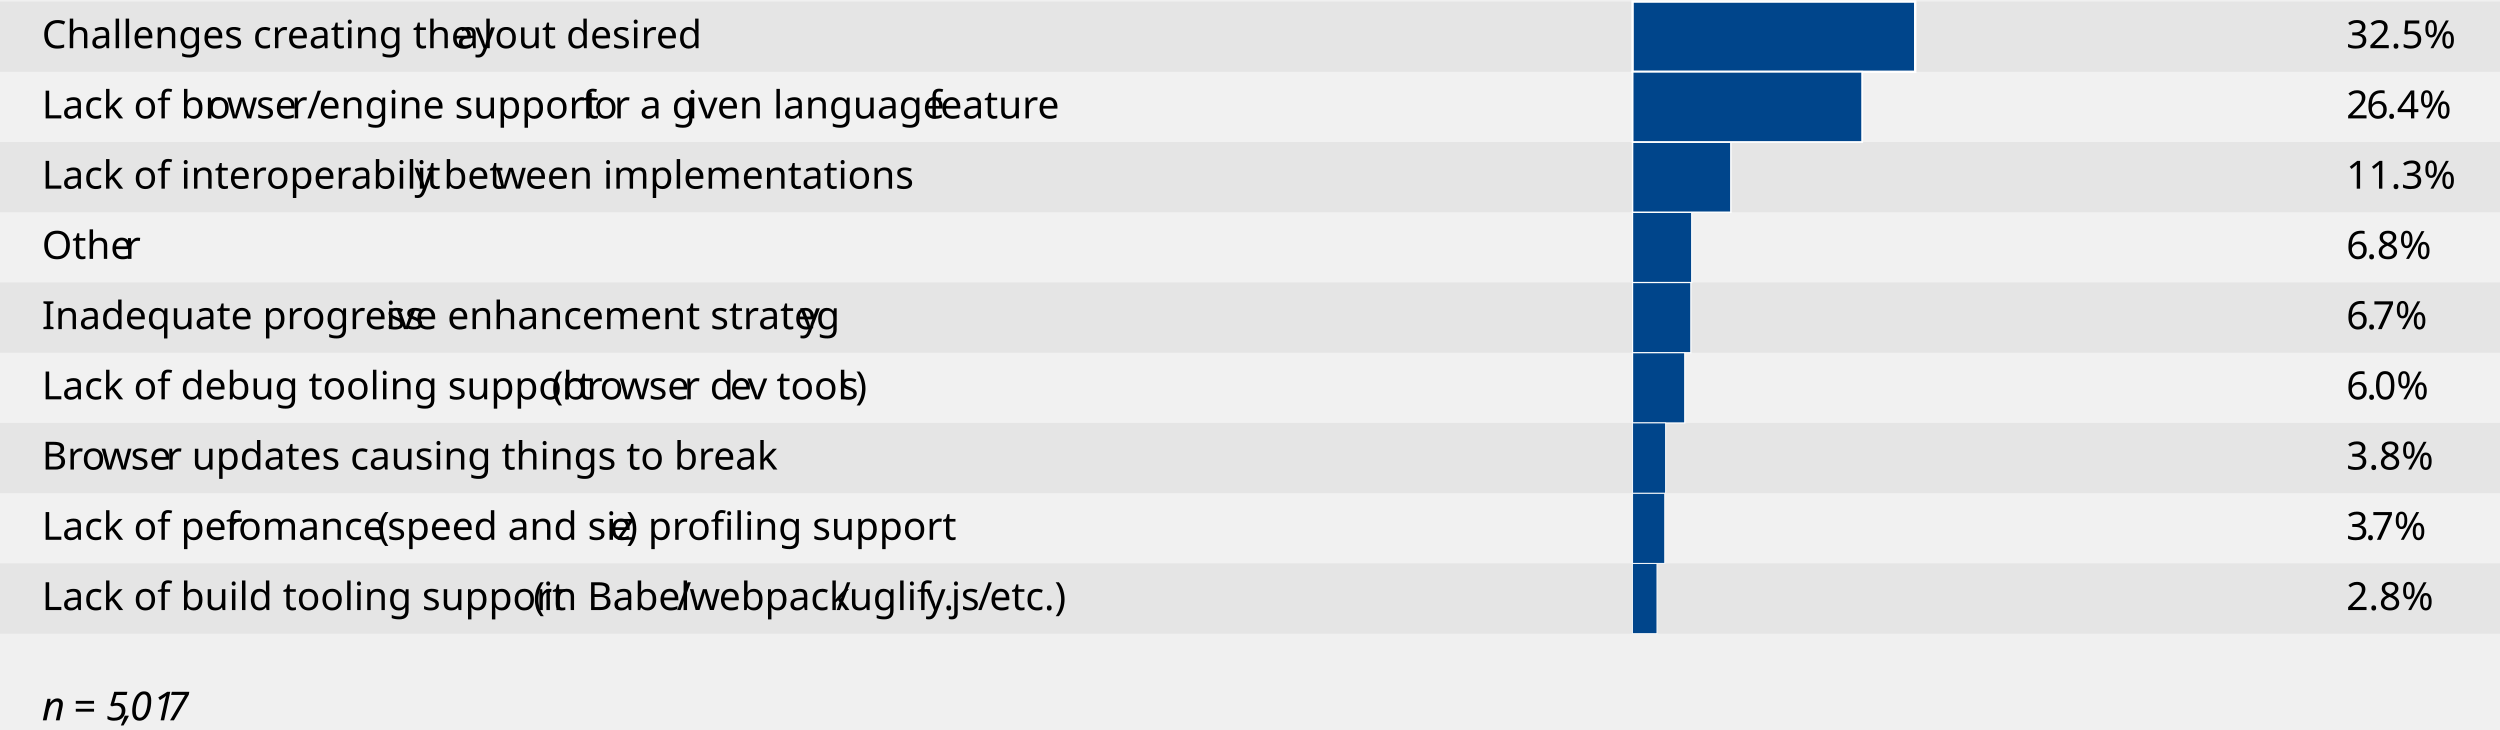
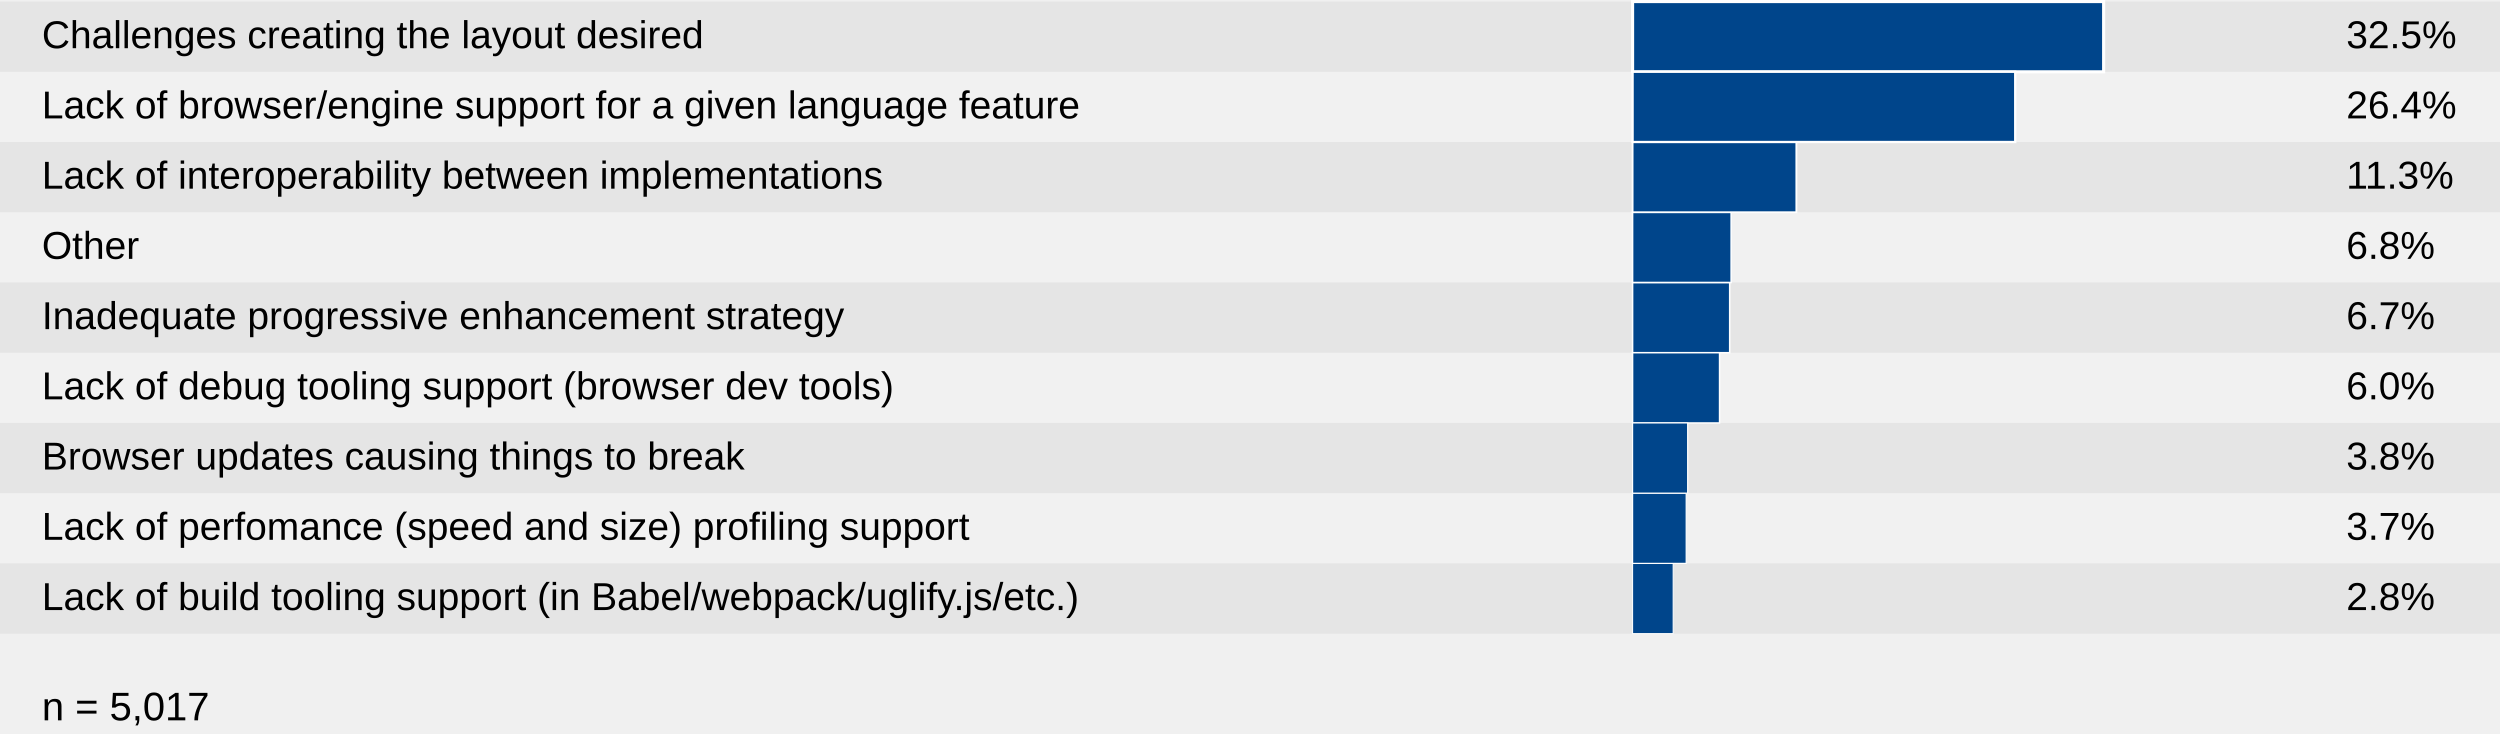
- <svg xmlns="http://www.w3.org/2000/svg" width="862.45" height="251.57" viewBox="0 0 862.45 251.57">
-   <rect y="194.36" width="862.45" height="24.23" opacity="0.05" />
-   <rect y="170.13" width="862.45" height="24.23" fill="#fff" opacity="0.05" />
-   <rect y="145.9" width="862.45" height="24.23" opacity="0.05" />
-   <rect y="121.68" width="862.45" height="24.23" fill="#fff" opacity="0.05" />
-   <rect y="97.45" width="862.45" height="24.23" opacity="0.05" />
-   <rect y="73.22" width="862.45" height="24.23" fill="#fff" opacity="0.05" />
-   <rect y="48.99" width="862.45" height="24.23" opacity="0.05" />
-   <rect y="24.76" width="862.45" height="24.23" fill="#fff" opacity="0.05" />
-   <rect y="0.54" width="862.45" height="24.23" opacity="0.05" />
-   <text transform="translate(14.45 16.63)" font-size="13.42" font-family="ZillaSlab-Regular, Zilla Slab">Challenges creating the l<tspan x="143.24" y="0" letter-spacing="-0.02em">a</tspan>
-     <tspan x="149.44" y="0" letter-spacing="-0.01em">y</tspan>
-     <tspan x="156.12" y="0" letter-spacing="0em">out desired</tspan>
-   </text>
-   <text transform="translate(14.45 113.54)" font-size="13.42" font-family="ZillaSlab-Regular, Zilla Slab">Inadequate progress<tspan x="118.62" y="0" letter-spacing="-0.01em">i</tspan>
-     <tspan x="122.2" y="0" letter-spacing="-0.02em">v</tspan>
-     <tspan x="128.8" y="0">e enhancement strateg</tspan>
-     <tspan x="261.55" y="0" letter-spacing="-0.02em">y</tspan>
-   </text>
-   <text transform="translate(14.45 89.31)" font-size="13.42" font-family="ZillaSlab-Regular, Zilla Slab">Othe<tspan x="28.58" y="0" letter-spacing="-0.02em">r</tspan>
-   </text>
-   <text transform="translate(14.45 65.08)" font-size="13.42" font-family="ZillaSlab-Regular, Zilla Slab">Lack of interoperabilit<tspan x="128.51" y="0" letter-spacing="-0.02em">y</tspan>
-     <tspan x="135.04" y="0" xml:space="preserve"> bet</tspan>
-     <tspan x="156.54" y="0" letter-spacing="-0.01em">w</tspan>
-     <tspan x="166.67" y="0">een implementations</tspan>
-   </text>
-   <text transform="translate(14.45 40.85)" font-size="13.42" font-family="ZillaSlab-Regular, Zilla Slab">Lack of br<tspan x="57.03" y="0" letter-spacing="-0.01em">o</tspan>
-     <tspan x="63.78" y="0" letter-spacing="-0.01em">w</tspan>
-     <tspan x="73.91" y="0">se</tspan>
-     <tspan x="86.09" y="0" letter-spacing="-0.02em">r</tspan>
-     <tspan x="91.46" y="0" letter-spacing="-0.04em">/</tspan>
-     <tspan x="95.46" y="0">engine support </tspan>
-     <tspan x="186.31" y="0" letter-spacing="-0.01em">f</tspan>
-     <tspan x="190.5" y="0">o</tspan>
-     <tspan x="197.38" y="0" letter-spacing="-0.02em">r</tspan>
-     <tspan x="202.8" y="0" xml:space="preserve" letter-spacing="0em"> a g</tspan>
-     <tspan x="222.73" y="0" letter-spacing="-0.01em">i</tspan>
-     <tspan x="226.31" y="0" letter-spacing="-0.02em">v</tspan>
-     <tspan x="232.91" y="0">en language </tspan>
-     <tspan x="305.76" y="0" letter-spacing="-0.01em">f</tspan>
-     <tspan x="309.95" y="0">eature</tspan>
-   </text>
-   <text transform="translate(14.45 137.76)" font-size="13.42" font-family="ZillaSlab-Regular, Zilla Slab">Lack of debug tooling support <tspan x="175.86" y="0" letter-spacing="0.01em">(</tspan>
-     <tspan x="179.66" y="0">br</tspan>
-     <tspan x="192.46" y="0" letter-spacing="-0.01em">o</tspan>
-     <tspan x="199.21" y="0" letter-spacing="-0.01em">w</tspan>
-     <tspan x="209.34" y="0" letter-spacing="0em">se</tspan>
-     <tspan x="221.52" y="0" letter-spacing="-0.02em">r</tspan>
-     <tspan x="226.94" y="0" xml:space="preserve" letter-spacing="0em"> d</tspan>
-     <tspan x="237.35" y="0" letter-spacing="-0.02em">e</tspan>
-     <tspan x="243.42" y="0" letter-spacing="-0.02em">v</tspan>
-     <tspan x="249.93" y="0" xml:space="preserve" letter-spacing="0em"> tool</tspan>
-     <tspan x="275.29" y="0" letter-spacing="-0.04em">s</tspan>
-     <tspan x="280.64" y="0">)</tspan>
-   </text>
-   <text transform="translate(14.45 210.45)" font-size="13.42" font-family="ZillaSlab-Regular, Zilla Slab">Lack of build tooling support <tspan x="169.53" y="0" letter-spacing="-0.02em">(</tspan>
-     <tspan x="172.92" y="0" letter-spacing="0em">in Babel</tspan>
-     <tspan x="219.04" y="0" letter-spacing="-0.01em">/</tspan>
-     <tspan x="223.4" y="0" letter-spacing="-0.01em">w</tspan>
-     <tspan x="233.53" y="0">ebpack</tspan>
-     <tspan x="274.04" y="0" letter-spacing="-0.01em">/</tspan>
-     <tspan x="278.4" y="0">uglif</tspan>
-     <tspan x="304.89" y="0" letter-spacing="-0.05em">y</tspan>
-     <tspan x="311.06" y="0" letter-spacing="-0.02em">.</tspan>
-     <tspan x="313.61" y="0" letter-spacing="0em">js</tspan>
-     <tspan x="322.87" y="0" letter-spacing="-0.04em">/</tspan>
-     <tspan x="326.87" y="0">etc.)</tspan>
-   </text>
-   <text transform="translate(14.45 186.22)" font-size="13.42" font-family="ZillaSlab-Regular, Zilla Slab">Lack of per<tspan x="63.55" y="0" letter-spacing="-0.01em">f</tspan>
-     <tspan x="67.73" y="0">omance </tspan>
-     <tspan x="115.92" y="0" letter-spacing="-0.03em">(</tspan>
-     <tspan x="119.14" y="0" letter-spacing="0em">speed and siz</tspan>
-     <tspan x="195.87" y="0" letter-spacing="-0.04em">e</tspan>
-     <tspan x="201.58" y="0" letter-spacing="0em">) profiling support</tspan>
-   </text>
-   <text transform="translate(14.45 161.99)" font-size="13.42" font-family="ZillaSlab-Regular, Zilla Slab">Br<tspan x="13.74" y="0" letter-spacing="-0.01em">o</tspan>
-     <tspan x="20.49" y="0" letter-spacing="-0.01em">w</tspan>
-     <tspan x="30.62" y="0" letter-spacing="0em">se</tspan>
-     <tspan x="42.8" y="0" letter-spacing="-0.02em">r</tspan>
-     <tspan x="48.23" y="0" xml:space="preserve" letter-spacing="0em"> updates causing things to break</tspan>
-   </text>
-   <text transform="translate(14.45 248.49)" font-size="13.77" font-family="ZillaSlab-Italic, Zilla Slab" font-style="italic">
-     <tspan letter-spacing="-0.01em">n</tspan>
-     <tspan x="7.07" y="0" xml:space="preserve"> = 5</tspan>
-     <tspan x="27.83" y="0" letter-spacing="-0.01em">,</tspan>
-     <tspan x="30.38" y="0" letter-spacing="0em">0</tspan>
-     <tspan x="38.18" y="0" letter-spacing="-0.02em">1</tspan>
-     <tspan x="43.12" y="0">7</tspan>
-   </text>
-   <rect x="563.21" y="0.54" width="97.5" height="24.23" fill="#00458b" stroke="#fff" stroke-miterlimit="10" stroke-width="0.83" />
-   <rect x="563.21" y="97.45" width="20.1" height="24.23" fill="#00458b" stroke="#fff" stroke-miterlimit="10" stroke-width="0.41" />
-   <rect x="563.21" y="121.68" width="18" height="24.23" fill="#00458b" stroke="#fff" stroke-miterlimit="10" stroke-width="0.4" />
-   <rect x="563.21" y="73.22" width="20.4" height="24.23" fill="#00458b" stroke="#fff" stroke-miterlimit="10" stroke-width="0.41" />
-   <rect x="563.21" y="48.99" width="33.9" height="24.23" fill="#00458b" stroke="#fff" stroke-miterlimit="10" stroke-width="0.5" />
-   <rect x="563.21" y="24.76" width="79.2" height="24.23" fill="#00458b" stroke="#fff" stroke-miterlimit="10" stroke-width="0.62" />
-   <rect x="563.21" y="194.36" width="8.4" height="24.23" fill="#00458b" stroke="#fff" stroke-miterlimit="10" stroke-width="0.28" />
-   <rect x="563.21" y="170.13" width="11.1" height="24.23" fill="#00458b" stroke="#fff" stroke-miterlimit="10" stroke-width="0.32" />
-   <rect x="563.21" y="145.9" width="11.4" height="24.23" fill="#00458b" stroke="#fff" stroke-miterlimit="10" stroke-width="0.32" />
-   <text transform="translate(809.42 16.63)" font-size="13.42" font-family="ZillaSlab-Regular, Zilla Slab">32.5%</text>
-   <text transform="translate(809.42 89.31)" font-size="13.42" font-family="ZillaSlab-Regular, Zilla Slab">
-     <tspan letter-spacing="-0.01em">6</tspan>
-     <tspan x="6.94" y="0">.8%</tspan>
-   </text>
-   <text transform="translate(809.42 113.54)" font-size="13.42" font-family="ZillaSlab-Regular, Zilla Slab">
-     <tspan letter-spacing="-0.01em">6</tspan>
-     <tspan x="6.94" y="0" letter-spacing="-0.05em">.</tspan>
-     <tspan x="9.11" y="0">7%</tspan>
-   </text>
-   <text transform="translate(809.42 137.76)" font-size="13.42" font-family="ZillaSlab-Regular, Zilla Slab">
-     <tspan letter-spacing="-0.01em">6</tspan>
-     <tspan x="6.94" y="0" letter-spacing="-0.01em">.</tspan>
-     <tspan x="9.59" y="0">0%</tspan>
-   </text>
-   <text transform="translate(809.42 65.08)" font-size="13.42" font-family="ZillaSlab-Regular, Zilla Slab">11.3%</text>
-   <text transform="translate(809.42 40.85)" font-size="13.42" font-family="ZillaSlab-Regular, Zilla Slab">2<tspan x="6.91" y="0" letter-spacing="-0.01em">6</tspan>
-     <tspan x="13.85" y="0">.4%</tspan>
-   </text>
-   <text transform="translate(809.42 210.45)" font-size="13.42" font-family="ZillaSlab-Regular, Zilla Slab">2.8%</text>
-   <text transform="translate(809.42 186.22)" font-size="13.42" font-family="ZillaSlab-Regular, Zilla Slab">3<tspan x="6.56" y="0" letter-spacing="-0.05em">.</tspan>
-     <tspan x="8.74" y="0">7%</tspan>
-   </text>
-   <text transform="translate(809.42 161.99)" font-size="13.42" font-family="ZillaSlab-Regular, Zilla Slab">3.8%</text>
+ <svg xmlns="http://www.w3.org/2000/svg" viewBox="0 0 862.45 252.96">
+   <defs>
+     <style>.cls-1,.cls-2{opacity:0.05;}.cls-2{fill:#fff;}.cls-3{font-size:13.42px;}.cls-3,.cls-5{font-family:ArialMT, Arial;}.cls-4{letter-spacing:-0.07em;}.cls-5{font-size:13.77px;}.cls-10,.cls-11,.cls-12,.cls-13,.cls-14,.cls-6,.cls-7,.cls-8,.cls-9{fill:#00458b;stroke:#fff;stroke-miterlimit:10;}.cls-6{stroke-width:1.07px;}.cls-7{stroke-width:0.53px;}.cls-8{stroke-width:0.51px;}.cls-9{stroke-width:0.53px;}.cls-10{stroke-width:0.64px;}.cls-11{stroke-width:0.8px;}.cls-12{stroke-width:0.36px;}.cls-13{stroke-width:0.42px;}.cls-14{stroke-width:0.41px;}</style>
+   </defs>
+   <g id="Layer_2" data-name="Layer 2">
+     <g id="JavaScript">
+       <g id="barTextPercentages">
+         <rect class="cls-1" y="194.36" width="862.45" height="24.23" />
+         <rect class="cls-2" y="170.13" width="862.45" height="24.23" />
+         <rect class="cls-1" y="145.9" width="862.45" height="24.23" />
+         <rect class="cls-2" y="121.68" width="862.45" height="24.23" />
+         <rect class="cls-1" y="97.45" width="862.45" height="24.23" />
+         <rect class="cls-2" y="73.22" width="862.45" height="24.23" />
+         <rect class="cls-1" y="48.99" width="862.45" height="24.23" />
+         <rect class="cls-2" y="24.76" width="862.45" height="24.23" />
+         <rect class="cls-1" y="0.54" width="862.45" height="24.23" />
+         <text class="cls-3" transform="translate(14.45 16.63)">Challenges creating the layout desired</text>
+         <text class="cls-3" transform="translate(14.45 113.54)">Inadequate progressive enhancement strategy</text>
+         <text class="cls-3" transform="translate(14.45 89.31)">Other</text>
+         <text class="cls-3" transform="translate(14.45 65.08)">Lack of interoperability between implementations</text>
+         <text class="cls-3" transform="translate(14.45 40.85)">Lack of browser/engine support for a given language feature</text>
+         <text class="cls-3" transform="translate(14.45 137.76)">Lack of debug tooling support (browser dev tools)</text>
+         <text class="cls-3" transform="translate(14.45 210.45)">Lack of build tooling support (in Babel/webpack/uglif<tspan class="cls-4" x="308.81" y="0">y</tspan>
+           <tspan x="314.53" y="0">.js/etc.)</tspan>
+         </text>
+         <text class="cls-3" transform="translate(14.45 186.22)">Lack of perfomance (speed and size) profiling support</text>
+         <text class="cls-3" transform="translate(14.45 161.99)">Browser updates causing things to break</text>
+         <text class="cls-5" transform="translate(14.45 248.49)">n = 5,017</text>
+         <rect class="cls-6" x="563.21" y="0.54" width="162.5" height="24.23" />
+         <rect class="cls-7" x="563.21" y="97.45" width="33.5" height="24.23" />
+         <rect class="cls-8" x="563.21" y="121.68" width="30" height="24.23" />
+         <rect class="cls-9" x="563.21" y="73.22" width="34" height="24.23" />
+         <rect class="cls-10" x="563.21" y="48.99" width="56.5" height="24.23" />
+         <rect class="cls-11" x="563.21" y="24.76" width="132" height="24.23" />
+         <rect class="cls-12" x="563.21" y="194.36" width="14" height="24.23" />
+         <rect class="cls-13" x="563.21" y="170.13" width="18.5" height="24.23" />
+         <rect class="cls-14" x="563.21" y="145.9" width="19" height="24.23" />
+         <text class="cls-3" transform="translate(809.42 16.63)">32.5%</text>
+         <text class="cls-3" transform="translate(809.42 89.31)">6.8%</text>
+         <text class="cls-3" transform="translate(809.42 113.54)">6.7%</text>
+         <text class="cls-3" transform="translate(809.42 137.76)">6.0%</text>
+         <text class="cls-3" transform="translate(809.42 65.08)">
+           <tspan class="cls-4">1</tspan>
+           <tspan x="6.47" y="0">1.3%</tspan>
+         </text>
+         <text class="cls-3" transform="translate(809.42 40.85)">26.4%</text>
+         <text class="cls-3" transform="translate(809.42 210.45)">2.8%</text>
+         <text class="cls-3" transform="translate(809.42 186.22)">3.7%</text>
+         <text class="cls-3" transform="translate(809.42 161.99)">3.8%</text>
+       </g>
+     </g>
+   </g>
</svg>
